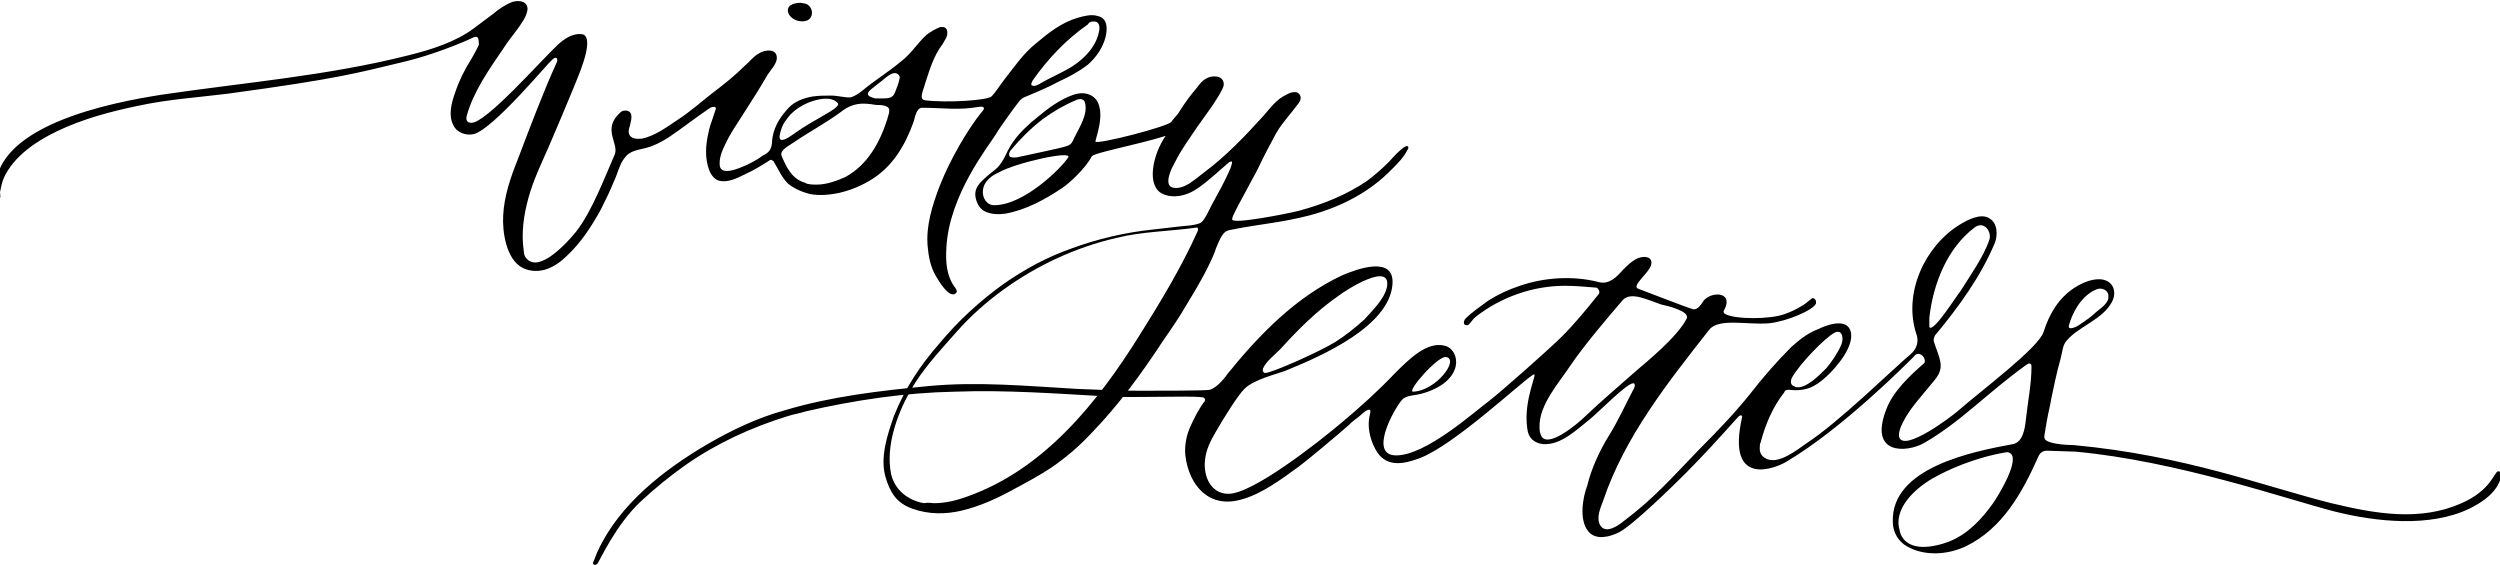
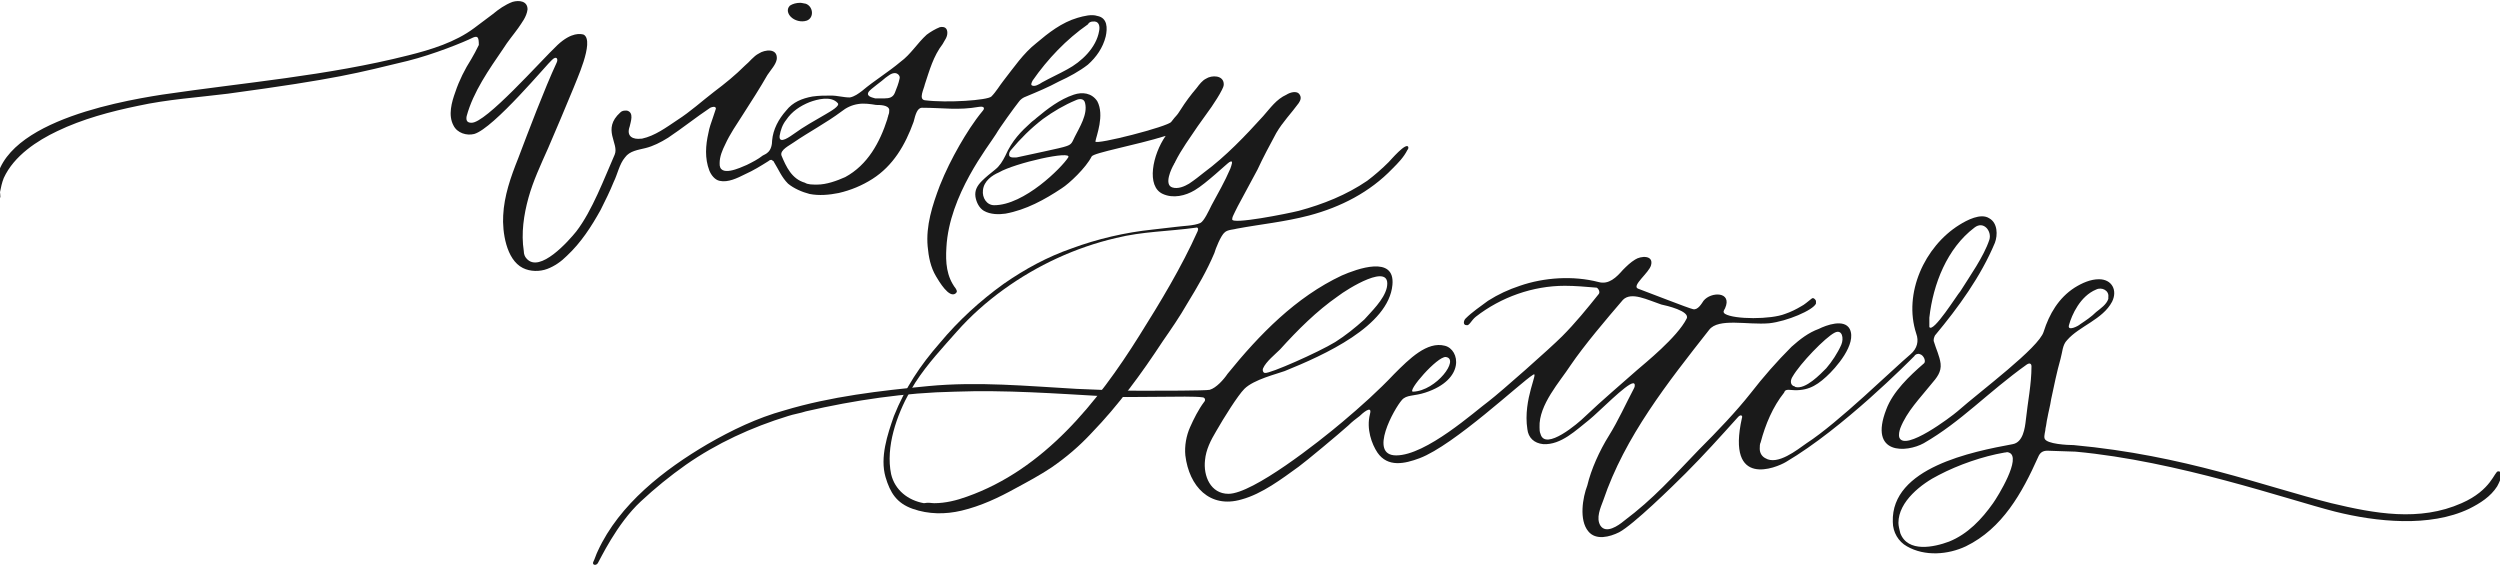
<svg xmlns="http://www.w3.org/2000/svg" id="Layer_1" version="1.1" viewBox="0 0 266.8 60.2">
-   <g id="tWg4xg" fill="#000000">
+   <g id="tWg4xg" fill="#1a1a1a">
    <g>
      <path d="M68.4,14.8h.1c1.4-.3,2.6-1.2,3.8-2,1.4-.9,2.6-2,3.9-3,1.2-.9,2.3-1.8,3.3-2.8.5-.4.9-1,1.5-1.3.6-.4,2-.6,1.9.6-.1.6-.6,1.1-1,1.7-.8,1.4-1.7,2.8-2.6,4.2-.7,1.1-1.4,2.1-1.9,3.2-.3.6-.6,1.3-.6,2-.1,1.6,2.2.5,2.9.2.6-.3,1.2-.6,1.7-1,.2-.1.4-.2.5-.3.4-.3.5-.9.5-1.3.1-1.2.7-2.3,1.5-3.2.7-.9,1.7-1.3,2.8-1.5.7-.1,1.3-.1,2-.1s1.3.2,2,.2c.5-.1.9-.4,1.3-.7,1.3-1.1,2.8-2,4.1-3.1,1.1-.8,1.8-2,2.8-2.9.4-.3.9-.6,1.4-.8.5-.1.8.1.8.6s-.3.8-.5,1.2c-1,1.3-1.4,2.8-1.9,4.3-.1.5-.7,1.6,0,1.7,2.4.3,6.7,0,7.1-.4.5-.5.9-1.2,1.3-1.7,1.1-1.4,2.1-2.9,3.5-4,1.3-1.1,2.7-2.2,4.4-2.7.7-.2,1.5-.4,2.1-.2,1.1.2,1.1,1.3.9,2.2-.3,1.2-1,2.2-1.9,3-.9.7-2,1.3-3.1,1.8-1.1.6-2.3,1.1-3.5,1.6-.3.1-.6.3-.8.6-.4.5-2,2.7-2.4,3.4-.8,1.3-5,6.5-5.3,12.1-.1,1.6,0,3.1,1,4.4.1.2.2.3,0,.5-.7.6-1.8-1.3-2.1-1.8-.6-1-.8-2.1-.9-3.2-.2-2.2.5-4.4,1.3-6.5.6-1.5,1.3-2.9,2.1-4.3.7-1.2,1.5-2.5,2.5-3.7.1-.1.3-.5-.4-.4-2.3.4-3.8.1-6.1.1-.5,0-.7.7-.9,1.5-.9,2.5-2.2,4.7-4.4,6.1-1.1.7-2.3,1.2-3.6,1.5-1,.2-2.1.3-3.1.1-.8-.2-1.7-.6-2.3-1.1-.7-.7-1-1.5-1.5-2.3,0-.1-.1-.1-.2-.2s-.3,0-.4.1c-.8.5-1.6,1-2.5,1.4-.8.4-1.8.9-2.7.7-.5-.1-.9-.6-1.1-1.1-.5-1.3-.4-2.7-.1-4,.1-.6.3-1.1.5-1.7.1-.3.2-.6.3-.9,0-.3-.4-.2-.6-.1-1.5,1-3,2.2-4.5,3.2-.8.5-1.6.9-2.4,1.1s-1.7.3-2.2,1c-.6.7-.8,1.8-1.2,2.6-.4,1-.9,2-1.4,3-1,1.8-2.1,3.5-3.6,4.9-.6.6-1.3,1.1-2.1,1.4s-1.8.3-2.6-.1c-1.8-.9-2.2-3.9-2.1-5.6.1-2.1.8-4.1,1.6-6.1,1.1-2.9,2.8-7.4,4.1-10.2.2-.4,0-.8-.5-.3-.4.3-6.2,7.3-8.3,7.9-.8.2-1.8-.1-2.2-.9-.6-1.1-.2-2.5.2-3.6.4-1.2,1-2.4,1.7-3.5.3-.5.5-.9.8-1.5,0-.8-.1-1-.6-.8-1,.5-4.2,1.8-7,2.5-5.4,1.3-7.4,1.9-19.2,3.5-3.2.4-6.4.6-9.6,1.3-2.9.6-5.9,1.4-8.6,2.7-2.1,1-4.6,2.6-5.7,5C.2,19.5.1,20,0,20.5c0,.3.2.8-.3.7h-.1v-.1c-1.2-7.7,12.6-10.2,17.7-11,8.8-1.3,17.6-2,26.3-4.2,2.4-.6,5-1.4,7-2.9.7-.5,1.3-1,2-1.5.6-.5,1.3-1,2.1-1.3.7-.2,1.6-.1,1.6.8-.1.8-.6,1.4-1,2-.5.7-1.1,1.4-1.6,2.2-1.5,2.2-3.2,4.6-3.9,7.2-.1.5.1.7.5.7,1.5.1,7.4-6.6,9.2-8.3,1.5-1.4,2.5-1.2,2.8-1.1,1.2.7-.9,5.1-1.1,5.7-.9,2.2-1.8,4.3-2.7,6.4-.8,1.8-1.6,3.5-2.1,5.3s-.8,3.8-.5,5.7c0,.3.1.6.3.8,1.4,1.6,4.5-1.9,5.3-2.9,1.7-2.2,3-5.7,4.1-8.2.5-1.2-1.4-2.7.6-4.5.2-.2.4-.2.7-.2.8.2.4,1.2.3,1.7-.4,1.1.4,1.4,1.2,1.3h0ZM87.2,19.7c1,0,2.1-.4,3-.8,2.4-1.3,3.7-3.7,4.5-6.2,0-.1.1-.3.1-.4.1-.2.1-.4.1-.6-.1-.5-1-.5-1.4-.5-.6-.1-1.3-.2-1.9-.1-.7.1-1.3.4-1.8.8-1.6,1.2-3.5,2.2-5.1,3.3-.4.3-1.5.8-1.3,1.4.5,1.2,1.1,2.5,2.5,2.9.3.2.8.2,1.3.2ZM117.3,3.3c.1-.5,0-1.1-.7-1-.2,0-.4.1-.5.3-2.3,1.6-4.3,3.7-5.9,6-.1.2-.2.4-.1.5.3.2.8-.1,1.1-.3.9-.5,1.8-.9,2.7-1.4,1.5-.8,3.1-2.3,3.4-4.1ZM89.4,11c-.7-.8-2.2-.4-3-.1-1,.4-1.9,1-2.5,1.9-.4.5-.6,1.1-.7,1.7-.1,1,1.2,0,1.5-.2,1.1-.8,2.2-1.4,3.4-2.1.5-.3,1.6-.9,1.3-1.2ZM94.4,10.5c.5,0,.9-.1,1.1-.6s.4-1,.5-1.5c.1-.3-.2-.6-.5-.6-.4,0-.7.3-1,.5-.3.3-1.6,1.2-1.8,1.5-.3.5.4.6.7.7.3,0,.6,0,1,0Z" />
      <path d="M116.9,15.1c0,.4,7.8-1.6,8.1-2.1.6-.8.5-.5,1-1.3s1.1-1.6,1.7-2.3c.3-.4.6-.8,1-1,.6-.4,1.9-.4,1.9.6,0,.2-.1.4-.2.6-.3.6-.7,1.2-1.1,1.8l-1.5,2.1c-.8,1.2-1.7,2.4-2.4,3.8,0,.1-.1.1-.1.2-.3.5-1.1,2.2-.2,2.5.6.2,1.3-.1,1.8-.4.6-.4,1.1-.8,1.6-1.2,2.3-1.7,4.4-3.9,6.3-6,.8-.9,1.4-1.8,2.5-2.3.3-.2,1.1-.5,1.4,0,.2.3.1.6-.1.9-.8,1.1-1.7,2-2.4,3.2-.7,1.3-1.4,2.6-2,3.9-.7,1.3-1.4,2.6-2.1,3.9-.1.2-.2.4-.3.6-.2.4-.3.6-.3.8-.1.6,5.9-.6,7.1-.9,2.6-.7,5.1-1.7,7.3-3.2.8-.6,1.6-1.3,2.3-2,.2-.2,1.9-2.2,2.1-1.6,0,.1,0,.2-.1.3-.4.8-1,1.4-1.6,2-2.4,2.5-5.5,4.1-8.9,5-2.7.7-5,.9-7.7,1.4-.3.1-1,.1-1.3.4-.4.3-1,1.8-1.1,2.2-.8,1.9-1.8,3.6-2.9,5.4-.8,1.4-1.7,2.7-2.6,4-2.3,3.5-4.7,6.8-7.6,9.8-1.3,1.4-2.7,2.6-4.3,3.7-1.2.8-2.5,1.5-3.8,2.2-1.8,1-3.7,1.9-5.8,2.4-1.7.4-3.5.4-5.2-.2-1.7-.6-2.4-1.7-2.9-3.4-.6-2.1.2-4.5.9-6.5,1.2-3,2.8-5.4,4.9-7.8,2-2.4,4.3-4.5,6.8-6.3,2.3-1.6,4.7-2.9,7.3-3.8,2.7-1,5.7-1.7,8.6-2,.9-.1,1.8-.2,2.6-.3.7-.1,1.8-.1,2.5-.4.4-.2.9-1.3,1.2-1.9.7-1.3,1.4-2.5,2-3.9.1-.3.4-1-.1-.7-.2.1-2.5,2.3-3.7,3-1,.6-2.3.9-3.4.4-1.8-.8-1.1-4.2.3-6.2-3.2,1-7.7,1.8-7.9,2.2-.6,1.2-2.4,2.9-3.2,3.4-1.8,1.2-3.8,2.3-6,2.7-.7.1-1.6.1-2.3-.3-.5-.3-.8-.9-.9-1.5-.1-.7.2-1.2.7-1.7.4-.4.9-.8,1.4-1.2.5-.4.8-.9,1.1-1.5.7-1.6,1.7-2.6,2.7-3.5.2-.2.4-.3.6-.5,1.2-1,2.5-2,4-2.5.9-.3,1.9-.2,2.5.7.8,1.5-.1,3.7-.2,4.3h0ZM99.7,53.7c1.2,0,2.4-.3,3.5-.7,8.2-2.9,13.9-10,18.4-17.2,2.2-3.5,4.5-7.3,6.2-11.1.1-.2.1-.5-.2-.4-2.9.4-5.7.4-8.5,1.1-4.3,1-8.4,2.9-12,5.5-1.8,1.3-3.5,2.8-5,4.5s-3.1,3.4-4.4,5.4c-.2.3-.4.7-.6,1-1.4,2.5-2.6,5.9-2,8.8.4,1.7,1.8,2.8,3.5,3.1.5-.1.8,0,1.1,0ZM113.8,15.6c.6-.2.6-.4.9-1,.5-1,1.4-2.4,1.1-3.6-.1-.5-.6-.5-1-.3-1.2.5-2.4,1.2-3.5,2-1.3,1-2.4,2.1-3.4,3.3-.1.1-.2.3-.2.4-.1.5.5.4.8.4,1.3-.3,4.8-1,5.3-1.2ZM104.9,20.3c-.1.8.4,1.6,1.2,1.6,3.2,0,7.2-4,7.9-5.1.5-.8-5.7.6-7.4,1.6-.7.3-1.6.9-1.7,1.9q0-.07,0,0Z" />
      <path d="M85.4.3c.2,0,.5.1.6.1.8.3.9,1.5.1,1.8-.6.2-1.3,0-1.7-.4-.3-.3-.5-.8-.1-1.2.3-.2.7-.3,1.1-.3Z" />
    </g>
  </g>
-   <g id="x3YS2L" fill="#000000">
+   <g id="x3YS2L" fill="#1a1a1a">
    <path d="M167,30.5c-3.4,0-6.8,1.2-9.5,3.3-.5.4-.7,1-1,.9-.4,0-.3-.5-.1-.7.7-.7,1.6-1.3,2.4-1.9,1.1-.7,2.2-1.2,3.4-1.6,2.6-.9,5.7-1.1,8.4-.4,1.1.3,1.9-.5,2.6-1.3.4-.4.8-.8,1.3-1.1.6-.4,2-.5,1.7.6-.2.8-2.1,2.2-1.4,2.5,1.1.4,5.4,2.1,5.9,2.2.5.1.9-.6,1.1-.9.8-1,3.1-1,2.3.8-.1.2-.3.4,0,.6,1,.6,4.9.6,6.4,0,.6-.2,1.2-.5,1.7-.8.4-.2.7-.5,1.1-.8.2-.2.4,0,.5.2v.3c-.3.7-3.1,1.9-5,2.1-2.3.2-5.4-.6-6.4.7-4.4,5.6-9,11.4-11.3,18.2-.3.8-.8,1.9-.3,2.7.6.9,1.9,0,2.5-.5,3.2-2.4,5.2-4.7,8-7.6,2-2,4-4.1,5.5-6,1.4-1.8,2.8-3.4,4.4-5,.9-.8,1.8-1.5,2.9-1.9.8-.4,2.7-1.1,3.3,0,.8,1.6-1.5,4.2-2.5,5.1-1.2,1.1-2.2,1.6-4,1.4-.2,0-.4,0-.5.3-1.2,1.5-2,3.4-2.5,5.3-.1.2-.1.4-.1.7,0,.4.2.8.6,1,1.3.8,3.4-.9,4.4-1.6,3.4-2.2,9.2-7.9,11.1-9.5.7-.6.9-1.4.6-2.2-1.4-4.3.9-9.3,4.6-11.6.8-.5,2.3-1.3,3.2-.7.9.5.9,1.8.6,2.6-1.5,3.6-3.9,6.9-6.4,9.9-.1.2-.2.5-.1.7.2.7.6,1.5.7,2.3.1.9-.4,1.5-1,2.2-1.2,1.5-2.6,2.9-3.3,4.7-.1.3-.2.7-.1,1,.6,1.5,5.5-2.2,6.2-2.8,2.5-2.2,8.7-6.8,9.2-8.5.6-1.9,1.6-3.6,3.3-4.7.8-.5,1.7-.9,2.6-.9,1.4,0,2,1.2,1.4,2.4-1,1.9-3.5,2.6-4.8,4.1-.5.5-.5,1.3-.7,2-.4,1.4-.7,2.9-1,4.3-.1.7-.3,1.4-.4,2-.1.4-.1.7-.2,1.1,0,.3-.2.8-.1,1.1.2.6,2.5.7,3.1.7,11.9,1.1,20.3,4.4,27.5,6.2,4.6,1.1,9.4,2,13.9,0,3.2-1.4,3.5-3.4,3.9-3.4.8,0,0,1.4-.1,1.6-.7,1.1-1.8,1.8-3,2.4-4.2,2-9.9,1.4-14.3.3-5.1-1.3-16.8-5.4-27.7-6.4-.3,0-2.7-.1-3-.1-.5,0-.8.2-1,.7-1.7,3.8-3.8,7.6-7.7,9.5-1.9.9-4.4,1.1-6.3,0-.9-.5-1.5-1.5-1.5-2.6-.2-5.8,8.5-7.5,12.8-8.3,1.1-.2,1.3-1.7,1.4-2.6.2-1.9.6-3.8.6-5.7,0-.3-.2-.4-.5-.2-4.2,3-7,6.1-11,8.4-1.8,1-5.9,1.3-4-3.6.7-1.9,2.5-3.6,4-4.9.3-.2,0-.9-.4-1-.2-.1-.5,0-.6.2-.6.6-7.6,7.7-13.7,11.3-1,.6-6.4,2.9-4.7-4.7.1-.2-.1-.5-.5,0-1.8,2-3.6,4-5.5,5.9-1.5,1.5-5.6,5.5-7.1,6.3-1,.5-2.5.9-3.3-.1-1-1.2-.6-3.6-.1-4.9.4-1.7,1.3-3.7,2.3-5.3s1.8-3.4,2.7-5.1c.1-.2.1-.5-.1-.5-.7,0-3.7,3.1-4.7,3.9-1.4,1.1-3,2.7-4.9,2.6-1-.1-1.6-.7-1.7-1.6-.5-3.2,1.3-6.3.6-5.8-1.3.8-8.4,7.5-12.1,8.9-1.6.6-3.4,1-4.5-.6-.6-.9-1.2-2.5-.8-4.1.3-1.1-.9,0-1.1.2-.4.3-.8.6-1.2,1-1,.9-4.6,3.9-5.3,4.4-1.8,1.3-3.9,2.9-6.1,3.5-3.4,1-5.6-1.4-6-4.7-.1-1,.1-2.1.5-3s.9-1.9,1.5-2.7c.2-.2.1-.5-.2-.5-1.3-.2-8.1.1-10.3-.1-5.3-.3-10.7-.7-16.1-.5-5.3.1-10.7.9-15.9,2.1-.6.2-1.3.3-1.9.5-3.9,1.2-7.6,2.9-10.9,5.2-1.7,1.2-3.3,2.5-4.8,3.9-2.6,2.4-4.4,6.3-4.6,6.6-.2.3-.6.2-.5-.1.2-.4.3-.8.5-1.2,2.3-5,7.1-8.7,11.7-11.4,2.6-1.5,5.3-2.8,8.2-3.6,5-1.5,10.2-2.1,15.4-2.6,5.3-.5,10.5,0,15.8.3,2.3.1,4.5.2,6.8.2,2,0,7,0,7.4-.1.7-.2,1.5-1.1,1.9-1.7,3.4-4.2,7.3-8.2,12.2-10.5,1.6-.7,5.7-2.2,5.4,1-.4,4.4-7.3,7.5-11.5,9.2-.8.3-3.3.9-4.3,1.9-.7.7-2.2,3.1-3,4.5-.6,1-1.1,2-1.2,3.1-.2,1.7.6,3.6,2.5,3.6,2.6,0,9.6-5.5,12.2-7.7,1.9-1.6,3.8-3.3,5.5-5.1,1.6-1.6,3.5-3.5,5.4-3,1.6.4,2.2,3.6-2.1,5-1.2.4-2,.2-2.5.8-.8.9-3.6,5.9-.6,5.9,3.2,0,8.4-4.7,9.9-5.8,1.3-1,6.5-5.6,7.8-6.9,1.4-1.4,2.7-3,3.9-4.5.2-.2,0-.6-.2-.7-1.2-.1-2.3-.2-3.4-.2h0ZM164.3,45.6c0,.2,0,.5.1.7.5,1.9,4.1-1.2,4.7-1.8,2-1.9,3.8-3.4,5.6-5,.8-.7,4.3-3.5,5.3-5.5.4-.8-2.2-1.4-2.7-1.5-1.5-.5-3.2-1.4-4.1-.5-1.8,2.1-4.1,4.8-5.6,7-1.1,1.7-3.4,4.2-3.3,6.6ZM202.6,55.8c0,.3.1.7.2,1.1.8,2.1,3.6,1.5,5.2.9,2-.8,3.5-2.4,4.7-4.1.5-.7,3.1-4.9,1.7-5.4-.2-.1-.3,0-.5,0-2.3.4-4.9,1.3-7,2.4-1.8.9-4.3,2.8-4.3,5.1h0ZM148,30.7c.6-2.9-4.3.2-5.2.9-2.3,1.6-4.3,3.6-6.2,5.7-.5.5-1.5,1.3-1.8,2-.1.2,0,.5.2.5.5.1,5.7-2.2,7.5-3.3,1.1-.7,2.1-1.5,3.1-2.4.7-.8,2.1-2.1,2.4-3.4ZM205.9,33.9v1c.4.7,3-3.5,3.3-3.8,1-1.6,2.5-3.7,3.1-5.5.3-.9-.6-2.1-1.6-1.3-2.9,2.2-4.4,6-4.8,9.6ZM191.6,41.3c1.1.3,2.7-1.4,3.3-2,.6-.7,1.2-1.6,1.6-2.5.3-.7.1-1.7-.7-1.3-1,.5-3.7,3.3-4.5,4.7-.2.3-.3.8.1,1,.1,0,.2.1.2.1h0ZM225,31.9v-.2c.1-.7-.7-1.1-1.3-.8-1.7.7-2.6,2.7-2.9,3.8-.2.7,1,.1,1.2-.1.6-.4,1.2-.8,1.7-1.3.5-.4,1.1-.8,1.3-1.4ZM154.3,38.1c-.9-.1-4.2,3.7-3.5,3.7,2.5-.1,5-3.5,3.5-3.7Z" />
  </g>
</svg>
